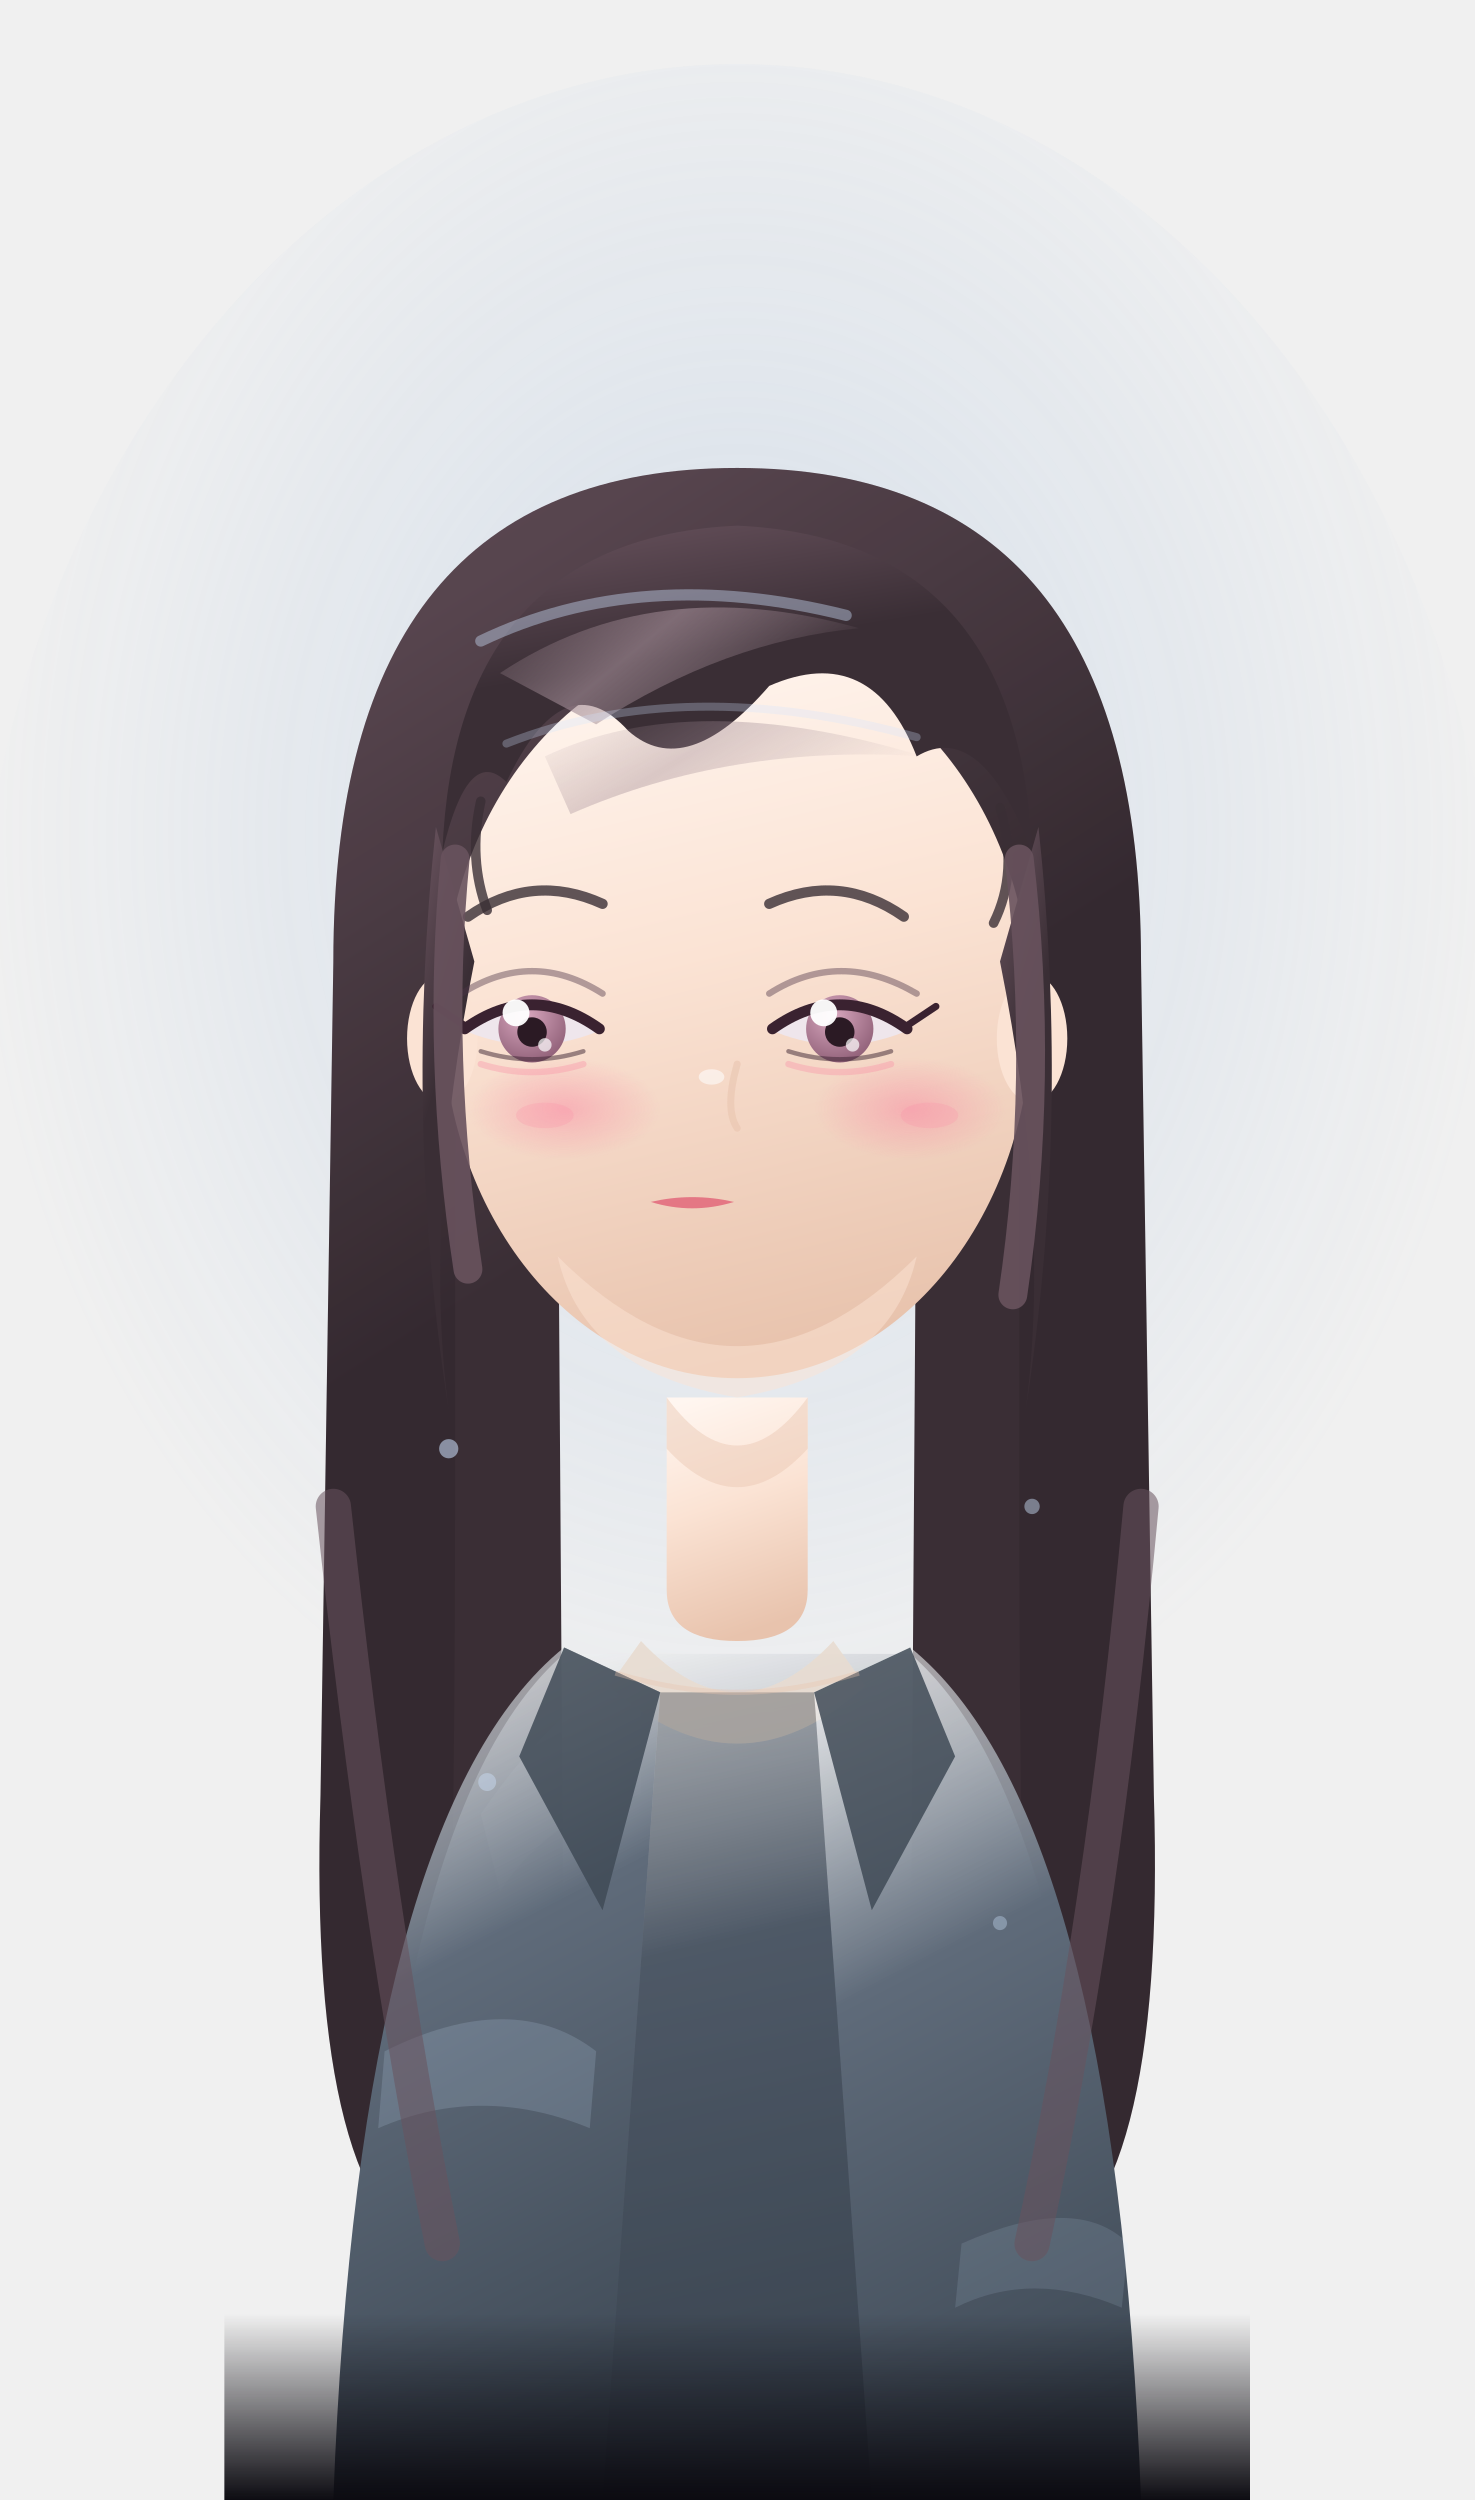
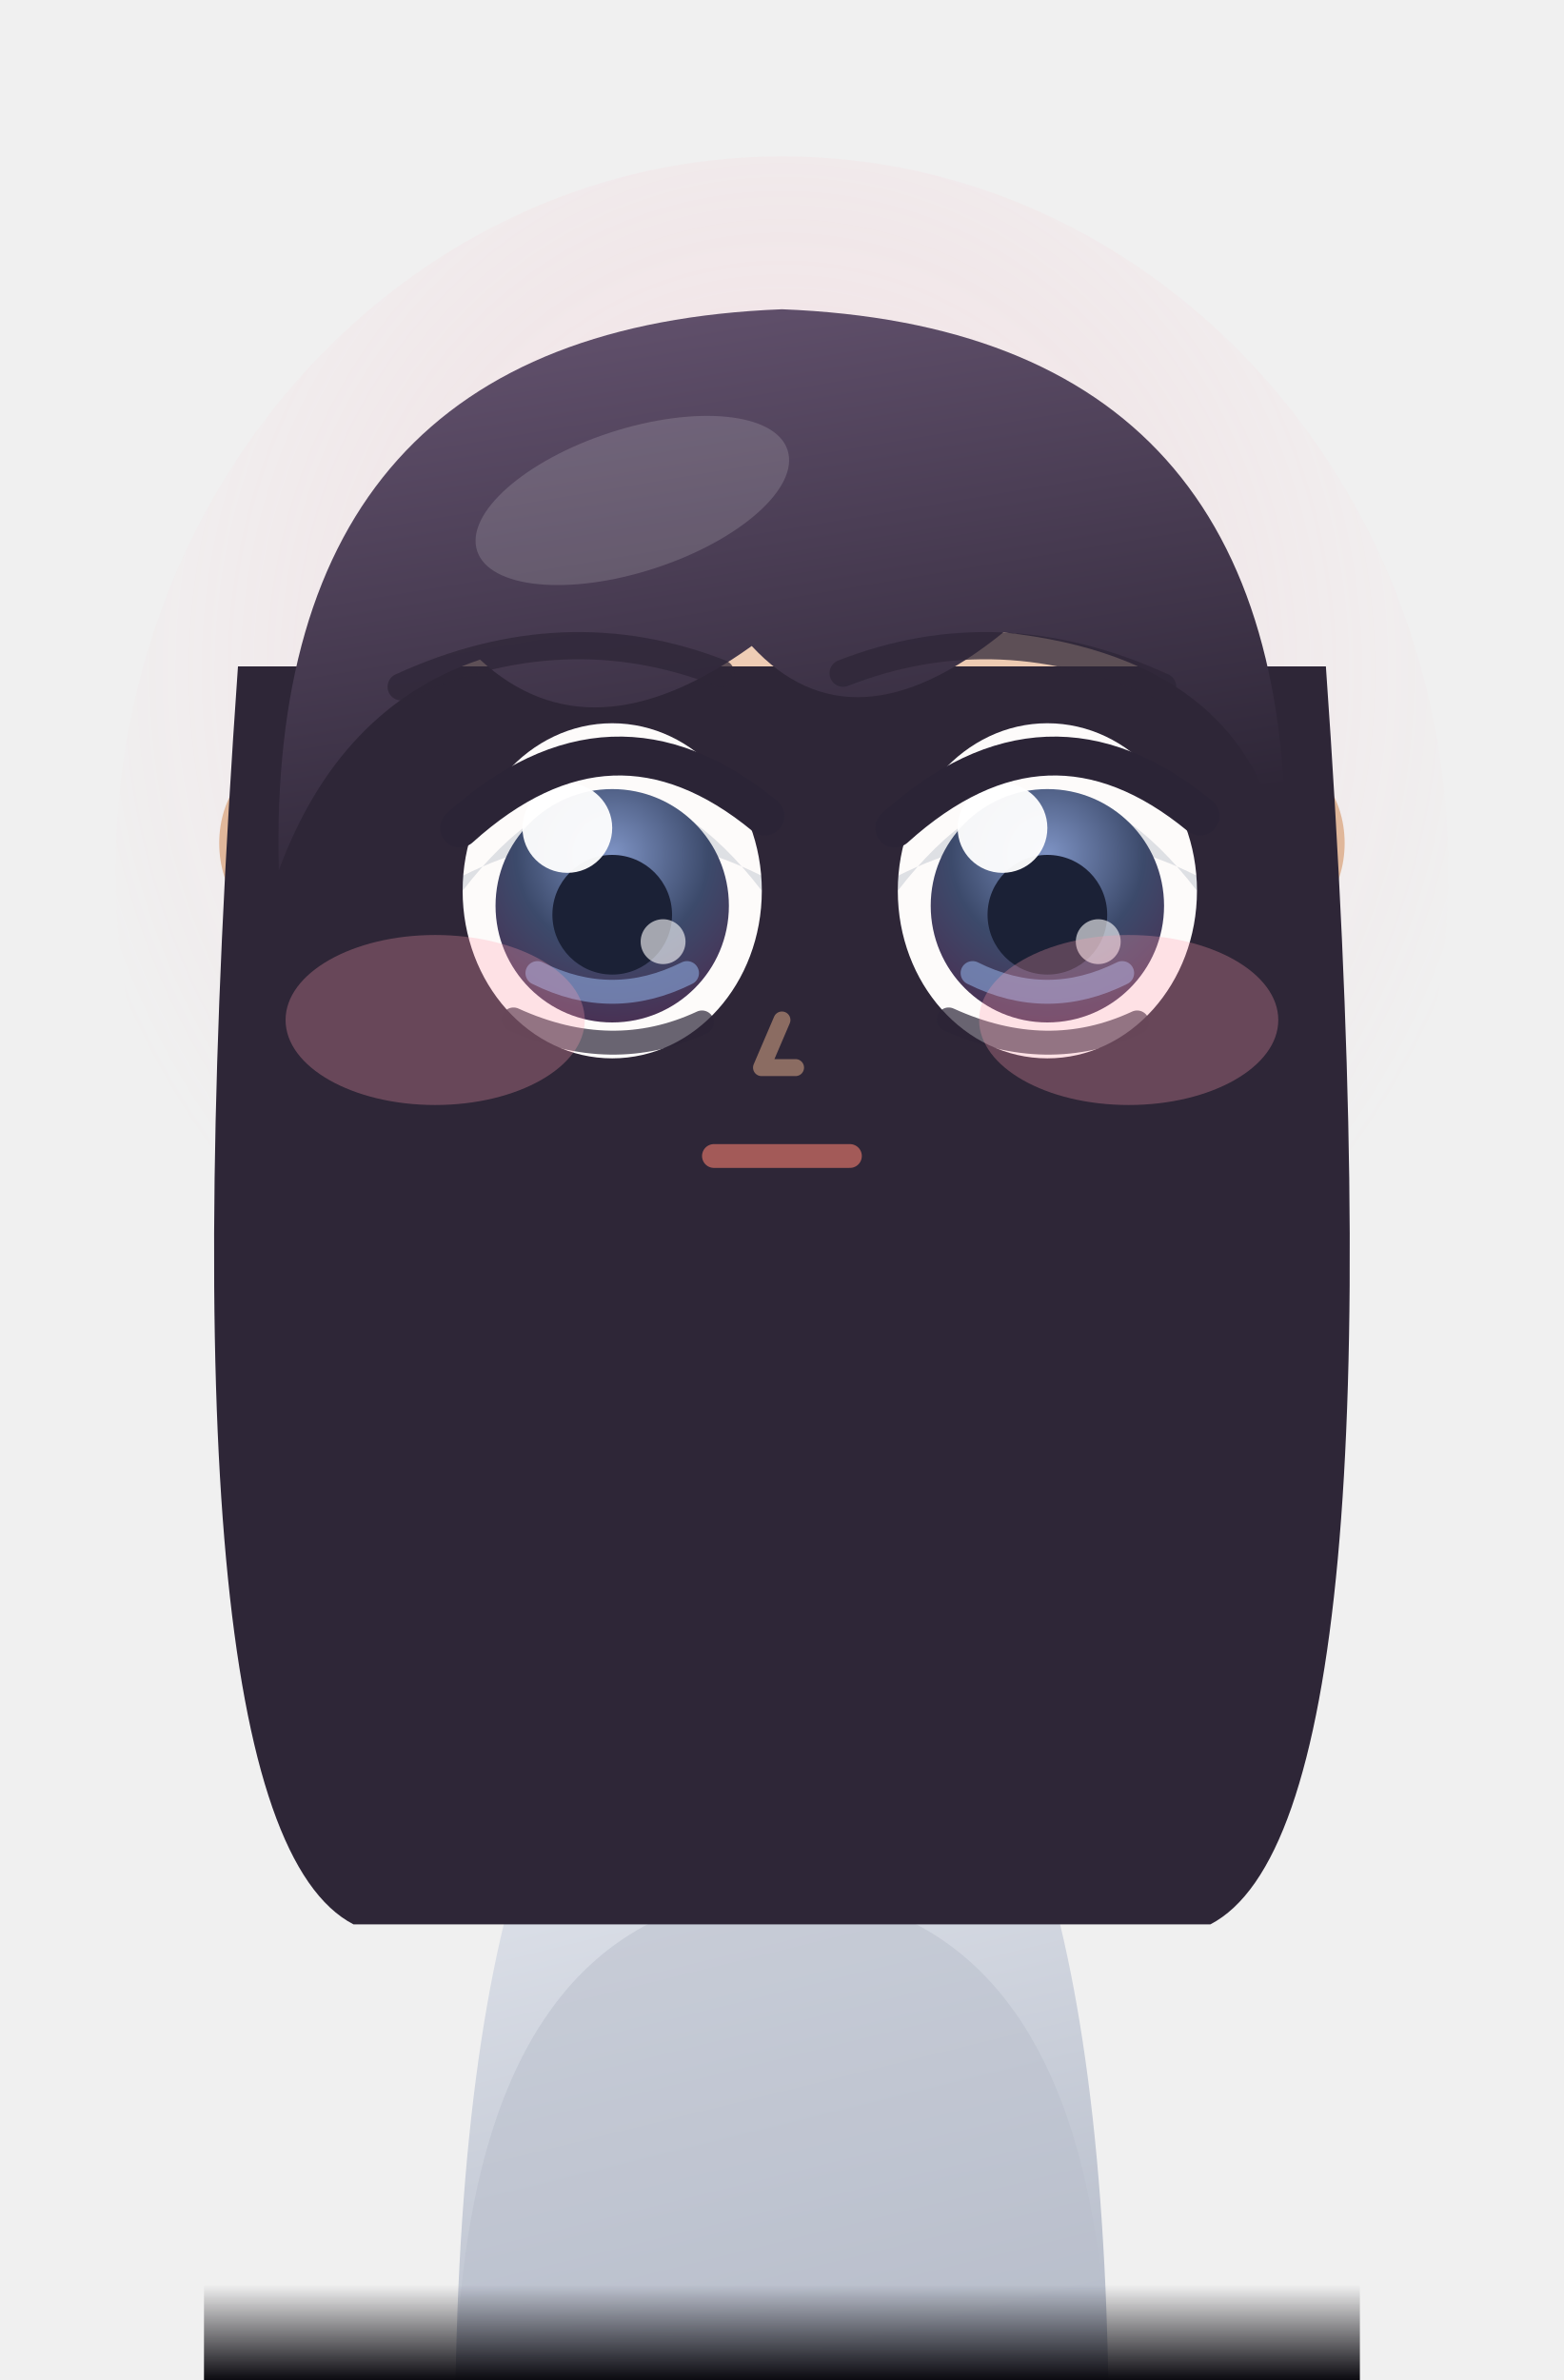
- <svg xmlns="http://www.w3.org/2000/svg" viewBox="0 0 460 780" width="460" height="780" preserveAspectRatio="xMidYMid slice">
+ <svg xmlns="http://www.w3.org/2000/svg" viewBox="0 0 460 700" width="460" height="700" preserveAspectRatio="xMidYMax meet">
  <defs>
-     <linearGradient id="hairG" x1="0.1" y1="0" x2="0.4" y2="1">
-       <stop offset="0%" stop-color="#68525d" />
-       <stop offset="45%" stop-color="#3a2e35" />
-       <stop offset="100%" stop-color="#3a2e35" />
+     <radialGradient id="iris" cx="0.5" cy="0.28" r="0.75">
+       <stop offset="0%" stop-color="#7e93c4" />
+       <stop offset="55%" stop-color="#3c4a6b" />
+       <stop offset="100%" stop-color="#4a2f52" />
+     </radialGradient>
+     <radialGradient id="aura" cx="0.5" cy="0.36" r="0.55">
+       <stop offset="0%" stop-color="#ff9db0" stop-opacity="0.22" />
+       <stop offset="100%" stop-color="#ff9db0" stop-opacity="0" />
+     </radialGradient>
+     <linearGradient id="hairG" x1="0.2" y1="0" x2="0.5" y2="1">
+       <stop offset="0%" stop-color="#63526e" />
+       <stop offset="100%" stop-color="#2e2637" />
    </linearGradient>
-     <linearGradient id="skinG" x1="0.2" y1="0" x2="0.4" y2="1">
-       <stop offset="0%" stop-color="#fff6f0" />
-       <stop offset="45%" stop-color="#fbe3d4" />
-       <stop offset="100%" stop-color="#e8c3ad" />
+     <linearGradient id="skinG" x1="0.3" y1="0" x2="0.5" y2="1">
+       <stop offset="0%" stop-color="#f6d9c4" />
+       <stop offset="100%" stop-color="#e0b79a" />
    </linearGradient>
-     <linearGradient id="coatG" x1="0.1" y1="0" x2="0.3" y2="1">
-       <stop offset="0%" stop-color="#ffffff" stop-opacity="0.55" />
-       <stop offset="40%" stop-color="#5f6b7a" />
-       <stop offset="100%" stop-color="#3f4a56" />
+     <linearGradient id="clothG" x1="0.2" y1="0" x2="0.4" y2="1">
+       <stop offset="0%" stop-color="#eef1f7" />
+       <stop offset="100%" stop-color="#b9bfcc" />
    </linearGradient>
-     <linearGradient id="hairShineG" x1="0" y1="0" x2="1" y2="0.4">
-       <stop offset="0%" stop-color="#a08a94" stop-opacity="0" />
-       <stop offset="45%" stop-color="#a08a94" stop-opacity="0.85" />
-       <stop offset="100%" stop-color="#a08a94" stop-opacity="0" />
-     </linearGradient>
-     <radialGradient id="irisG" cx="0.4" cy="0.3" r="0.8">
-       <stop offset="0%" stop-color="#d9a8bf" />
-       <stop offset="100%" stop-color="#8a5a72" />
-     </radialGradient>
-     <radialGradient id="blushG" cx="0.5" cy="0.5" r="0.5">
-       <stop offset="0%" stop-color="#f98aa4" stop-opacity="0.5" />
-       <stop offset="100%" stop-color="#f98aa4" stop-opacity="0" />
-     </radialGradient>
-     <radialGradient id="aura" cx="0.5" cy="0.4" r="0.5">
-       <stop offset="0%" stop-color="#7fa8d8" stop-opacity="0.24" />
-       <stop offset="100%" stop-color="#7fa8d8" stop-opacity="0" />
-     </radialGradient>
    <linearGradient id="fade" x1="0" y1="0" x2="0" y2="1">
-       <stop offset="70%" stop-color="#0b0a10" stop-opacity="0" />
+       <stop offset="80%" stop-color="#0b0a10" stop-opacity="0" />
      <stop offset="100%" stop-color="#0b0a10" stop-opacity="1" />
    </linearGradient>
  </defs>
-   <ellipse cx="230" cy="320" rx="238" ry="300" fill="url(#aura)" />
-   <path d="M104 300 Q104 146 230 146 Q356 146 356 300          L360 560 Q364 690 322 706 Q286 700 284 640          L286 344 L174 344 L176 640 Q174 700 138 706          Q96 690 100 560 Z" fill="url(#hairG)" />
-   <path d="M104 300 Q104 146 230 146 Q356 146 356 300 L360 560 Q364 690 322 706          Q318 600 318 470 L318 344 L142 344 L142 470 Q142 600 138 706          Q96 690 100 560 Z" fill="#000" opacity="0.10" />
-   <path d="M112 780 Q118 566 176 516 L284 516 Q342 566 348 780 Z" fill="url(#coatG)" />
-   <path d="M150 566 Q176 528 200 522 L200 560 Q172 566 156 590 Z" fill="#fff" opacity="0.18" />
-   <path d="M200 512 Q230 544 260 512 L270 526 Q230 562 190 526 Z" fill="#e8dcd0" opacity="0.9" />
-   <path d="M104 780 Q112 566 176 514 L206 528 L188 780 Z" fill="url(#coatG)" />
-   <path d="M356 780 Q348 566 284 514 L254 528 L272 780 Z" fill="url(#coatG)" />
-   <path d="M176 514 L206 528 L188 596 L162 548 Z" fill="#3f4a56" opacity="0.85" />
-   <path d="M284 514 L254 528 L272 596 L298 548 Z" fill="#3f4a56" opacity="0.85" />
-   <path d="M206 528 L254 528 L272 780 L188 780 Z" fill="#2f3742" opacity="0.35" />
-   <path d="M120 640 Q160 620 186 640 L184 664 Q150 650 118 664 Z" fill="#cfe4ff" opacity="0.16" />
-   <path d="M300 700 Q336 684 352 700 L350 720 Q322 708 298 720 Z" fill="#cfe4ff" opacity="0.12" />
-   <path d="M208 436 L208 496 Q208 512 230 512 Q252 512 252 496 L252 436 Z" fill="url(#skinG)" />
-   <path d="M208 436 Q230 466 252 436 L252 452 Q230 476 208 452 Z" fill="#e8c3ad" opacity="0.42" />
-   <path d="M192 522 Q212 528 230 528 Q248 528 268 522" fill="none" stroke="#e8c3ad" stroke-width="1.6" opacity="0.35" />
-   <ellipse cx="230" cy="316" rx="92" ry="114" fill="url(#skinG)" />
-   <path d="M174 392 Q230 448 286 392 Q278 428 230 436 Q182 428 174 392 Z" fill="#fbe3d4" opacity="0.5" />
-   <ellipse cx="138" cy="324" rx="11" ry="20" fill="#fbe3d4" />
-   <ellipse cx="322" cy="324" rx="11" ry="20" fill="#fbe3d4" />
-   <path d="M136 318 Q142 324 136 332" fill="none" stroke="#e8c3ad" stroke-width="1.6" opacity="0.6" />
-   <path d="M138 266 Q142 168 230 164 Q318 168 322 266          Q306 224 286 236 Q272 200 240 214          Q214 244 196 228 Q176 206 158 244 Q146 232 138 266 Z" fill="url(#hairG)" />
-   <path d="M150 250 Q146 268 152 284" fill="none" stroke="#3a2e35" stroke-width="3" stroke-linecap="round" opacity="0.8" />
-   <path d="M312 252 Q318 272 310 288" fill="none" stroke="#3a2e35" stroke-width="3" stroke-linecap="round" opacity="0.8" />
-   <path d="M156 210 Q204 178 268 196 Q226 200 186 226 Z" fill="url(#hairShineG)" opacity="0.75" />
-   <path d="M170 236 Q216 214 288 236 Q228 232 178 254 Z" fill="url(#hairShineG)" opacity="0.45" />
-   <path d="M136 258 Q126 350 140 440 Q132 380 148 300 Z" fill="url(#hairG)" />
-   <path d="M324 258 Q334 350 320 440 Q328 380 312 300 Z" fill="url(#hairG)" />
-   <ellipse cx="176" cy="346" rx="30" ry="16" fill="url(#blushG)" />
-   <ellipse cx="284" cy="346" rx="30" ry="16" fill="url(#blushG)" />
-   <ellipse cx="170" cy="348" rx="9" ry="4" fill="#f98aa4" opacity="0.22" />
-   <ellipse cx="290" cy="348" rx="9" ry="4" fill="#f98aa4" opacity="0.22" />
-   <path d="M146 286 Q166 272 188 282" fill="none" stroke="#3a2e35" stroke-width="3.2" stroke-linecap="round" opacity="0.8" />
-   <path d="M240 282 Q262 272 282 286" fill="none" stroke="#3a2e35" stroke-width="3.2" stroke-linecap="round" opacity="0.8" />
-   <path d="M144 310 Q166 296 188 310" fill="none" stroke="#4a3244" stroke-width="2" opacity="0.42" stroke-linecap="round" />
-   <path d="M240 310 Q262 296 286 310" fill="none" stroke="#4a3244" stroke-width="2" opacity="0.42" stroke-linecap="round" />
-   <path d="M146 322 Q166 308 186 322 Q166 330 146 322 Z" fill="#efe6ec" />
-   <path d="M242 322 Q262 308 282 322 Q262 330 242 322 Z" fill="#efe6ec" />
-   <circle cx="166" cy="321" r="10.5" fill="url(#irisG)" />
-   <circle cx="262" cy="321" r="10.5" fill="url(#irisG)" />
-   <circle cx="166" cy="322" r="4.6" fill="#2b1a24" />
-   <circle cx="262" cy="322" r="4.6" fill="#2b1a24" />
-   <path d="M145 321 Q166 306 187 321" fill="none" stroke="#3a2230" stroke-width="3.4" stroke-linecap="round" />
-   <path d="M241 321 Q262 306 283 321" fill="none" stroke="#3a2230" stroke-width="3.4" stroke-linecap="round" />
-   <path d="M150 328 Q166 333 182 328" fill="none" stroke="#3a2230" stroke-width="1.4" opacity="0.5" stroke-linecap="round" />
-   <path d="M246 328 Q262 333 278 328" fill="none" stroke="#3a2230" stroke-width="1.4" opacity="0.5" stroke-linecap="round" />
-   <path d="M145 320 L136 314" stroke="#3a2230" stroke-width="2.2" stroke-linecap="round" />
-   <path d="M283 320 L292 314" stroke="#3a2230" stroke-width="2.2" stroke-linecap="round" />
-   <path d="M150 332 Q166 337 182 332" fill="none" stroke="#f98aa4" stroke-width="2" opacity="0.35" stroke-linecap="round" />
-   <path d="M246 332 Q262 337 278 332" fill="none" stroke="#f98aa4" stroke-width="2" opacity="0.35" stroke-linecap="round" />
-   <circle cx="161" cy="316" r="4.2" fill="#fff" opacity="0.95" />
-   <circle cx="257" cy="316" r="4.2" fill="#fff" opacity="0.95" />
-   <circle cx="170" cy="326" r="2.1" fill="#fff" opacity="0.7" />
-   <circle cx="266" cy="326" r="2.1" fill="#fff" opacity="0.7" />
-   <path d="M230 332 Q226 346 230 352" fill="none" stroke="#e8c3ad" stroke-width="2.2" stroke-linecap="round" opacity="0.55" />
-   <ellipse cx="222" cy="336" rx="4" ry="2.4" fill="#fff" opacity="0.55" />
-   <path d="M203 375 Q216 379 229 375 Q216 372 203 375 Z" fill="#e05a72" opacity="0.75" />
-   <path d="M142 268 Q136 330 146 396" fill="none" stroke="#68525d" stroke-width="9" stroke-linecap="round" opacity="0.9" />
-   <path d="M318 268 Q326 336 316 404" fill="none" stroke="#68525d" stroke-width="9" stroke-linecap="round" opacity="0.9" />
-   <path d="M104 470 Q118 600 138 700" fill="none" stroke="#68525d" stroke-width="11" stroke-linecap="round" opacity="0.55" />
-   <path d="M356 470 Q344 600 322 700" fill="none" stroke="#68525d" stroke-width="11" stroke-linecap="round" opacity="0.55" />
-   <path d="M150 200 Q200 176 264 192" fill="none" stroke="#cfe4ff" stroke-width="3.5" stroke-linecap="round" opacity="0.4" />
-   <path d="M158 232 Q214 210 286 230" fill="none" stroke="#cfe4ff" stroke-width="2.5" stroke-linecap="round" opacity="0.28" />
-   <circle cx="140" cy="452" r="3" fill="#cfe4ff" opacity="0.55" />
-   <circle cx="322" cy="470" r="2.4" fill="#cfe4ff" opacity="0.45" />
-   <circle cx="152" cy="556" r="2.8" fill="#cfe4ff" opacity="0.4" />
-   <circle cx="312" cy="600" r="2.2" fill="#cfe4ff" opacity="0.35" />
-   <rect x="70" y="586" width="320" height="194" fill="url(#fade)" />
+   <ellipse cx="230" cy="256" rx="196" ry="210" fill="url(#aura)" />
+   <path d="M172 600 L172 676 Q172 692 188 692 L214 692 Q228 692 228 676 L228 600 Z" fill="#e0b79a" />
+   <path d="M236 600 L236 676 Q236 692 250 692 L276 692 Q292 692 292 676 L292 600 Z" fill="#e0b79a" />
+   <path d="M166 674 Q158 700 182 704 L224 704 Q234 700 228 678 Z" fill="#454050" />
+   <path d="M238 678 Q232 700 242 704 L284 704 Q308 700 300 674 Z" fill="#454050" />
+   <path d="M134 700 Q138 474 230 466 Q322 474 326 700 Z" fill="url(#clothG)" />
+   <path d="M198 470 Q230 498 262 470 L270 484 Q230 514 190 484 Z" fill="#b9bfcc" />
+   <path d="M200 472 Q230 496 260 472 L264 478 Q230 502 196 478 Z" fill="#000" opacity="0.1" />
+   <path d="M230 496 l-26 -16 l6 -12 l20 12 l20 -12 l6 12 z" fill="#8b95b5" />
+   <circle cx="230" cy="484" r="7" fill="#8b95b5" opacity="0.8" />
+   <path d="M134 700 Q138 560 230 556 Q322 560 326 700 Z" fill="#b9bfcc" opacity="0.55" />
+   <ellipse cx="128" cy="534" rx="23" ry="27" fill="#f6d9c4" />
+   <ellipse cx="332" cy="534" rx="23" ry="27" fill="#f6d9c4" />
+   <ellipse cx="128" cy="534" rx="23" ry="27" fill="#e0b79a" opacity="0.22" />
+   <ellipse cx="332" cy="534" rx="23" ry="27" fill="#e0b79a" opacity="0.22" />
+   <path d="M206 376 L206 470 Q230 486 254 470 L254 376 Z" fill="#e0b79a" />
+   <path d="M206 384 Q230 414 254 384 L254 402 Q230 428 206 402 Z" fill="#c99b7e" opacity="0.45" />
+   <ellipse cx="230" cy="236" rx="148" ry="140.6" fill="url(#skinG)" />
+   <ellipse cx="83.48" cy="248" rx="19" ry="25" fill="#e0b79a" />
+   <ellipse cx="376.52" cy="248" rx="19" ry="25" fill="#e0b79a" />
+   <path d="M70 196 Q46 536 104 566          L356 566          Q414 536 390 196 Z" fill="#2e2637" />
+   <path d="M82 256          Q78 96.88 230 90.96          Q382 96.88 378 256          Q370 194 295.12 186          Q250.72 222 221.12 190          Q173.76 224 141.2 194          Q99.76 208 82 256 Z" fill="url(#hairG)" />
+   <ellipse cx="186" cy="147.2" rx="48" ry="21" fill="#ffffff" opacity="0.15" transform="rotate(-18 186 147.2)" />
+   <path d="M118 202 Q166 180 212 198" fill="none" stroke="#2e2637" stroke-width="8" stroke-linecap="round" opacity="0.75" />
+   <path d="M248 198 Q294 180 342 202" fill="none" stroke="#2e2637" stroke-width="8" stroke-linecap="round" opacity="0.75" />
+   <ellipse cx="180.08" cy="262" rx="44" ry="49.28" fill="#fdfbfa" />
+   <path d="M136.08 262 Q180.08 204.8 224.08 262          L224.08 257.6 Q180.08 235.6 136.08 257.6 Z" fill="#3c4a6b" opacity="0.16" />
+   <circle cx="180.08" cy="266.4" r="34.32" fill="url(#iris)" />
+   <circle cx="180.08" cy="269.04" r="17.6" fill="#1b2136" />
+   <path d="M158.08 286.2 Q180.08 297.2 202.08 286.2" fill="none" stroke="#7e93c4" stroke-width="7.04" stroke-linecap="round" opacity="0.75" />
+   <circle cx="166.88" cy="243.52" r="13.2" fill="#ffffff" opacity="0.95" />
+   <circle cx="195.04" cy="276.96" r="6.6" fill="#ffffff" opacity="0.6" />
+   <path d="M135.2 243.52 Q180.08 203.04 224.96 240" fill="none" stroke="#2b2436" stroke-width="11.44" stroke-linecap="round" />
+   <path d="M151.04 299.84 Q180.08 313.04 206.48 300.72" fill="none" stroke="#2b2436" stroke-width="7.04" stroke-linecap="round" opacity="0.7" />
+   <ellipse cx="308.08" cy="262" rx="44" ry="49.28" fill="#fdfbfa" />
+   <path d="M264.08 262 Q308.08 204.8 352.08 262          L352.08 257.6 Q308.08 235.6 264.08 257.6 Z" fill="#3c4a6b" opacity="0.16" />
+   <circle cx="308.08" cy="266.4" r="34.32" fill="url(#iris)" />
+   <circle cx="308.08" cy="269.04" r="17.6" fill="#1b2136" />
+   <path d="M286.08 286.2 Q308.08 297.2 330.08 286.2" fill="none" stroke="#7e93c4" stroke-width="7.04" stroke-linecap="round" opacity="0.75" />
+   <circle cx="294.88" cy="243.52" r="13.2" fill="#ffffff" opacity="0.95" />
+   <circle cx="323.04" cy="276.96" r="6.6" fill="#ffffff" opacity="0.6" />
+   <path d="M263.2 243.52 Q308.08 203.04 352.96 240" fill="none" stroke="#2b2436" stroke-width="11.44" stroke-linecap="round" />
+   <path d="M279.04 299.84 Q308.08 313.04 334.48 300.72" fill="none" stroke="#2b2436" stroke-width="7.04" stroke-linecap="round" opacity="0.7" />
+   <path d="M230 300 L224 314 L234 314" fill="none" stroke="#c99b7e" stroke-width="5" stroke-linecap="round" stroke-linejoin="round" opacity="0.6" />
+   <path d="M210 340 L250 340" fill="none" stroke="#a35a58" stroke-width="7" stroke-linecap="round" />
+   <ellipse cx="128" cy="300" rx="44" ry="25" fill="#ff9db0" opacity="0.28" />
+   <ellipse cx="332" cy="300" rx="44" ry="25" fill="#ff9db0" opacity="0.28" />
+   <rect x="60" y="560" width="340" height="140" fill="url(#fade)" />
</svg>
